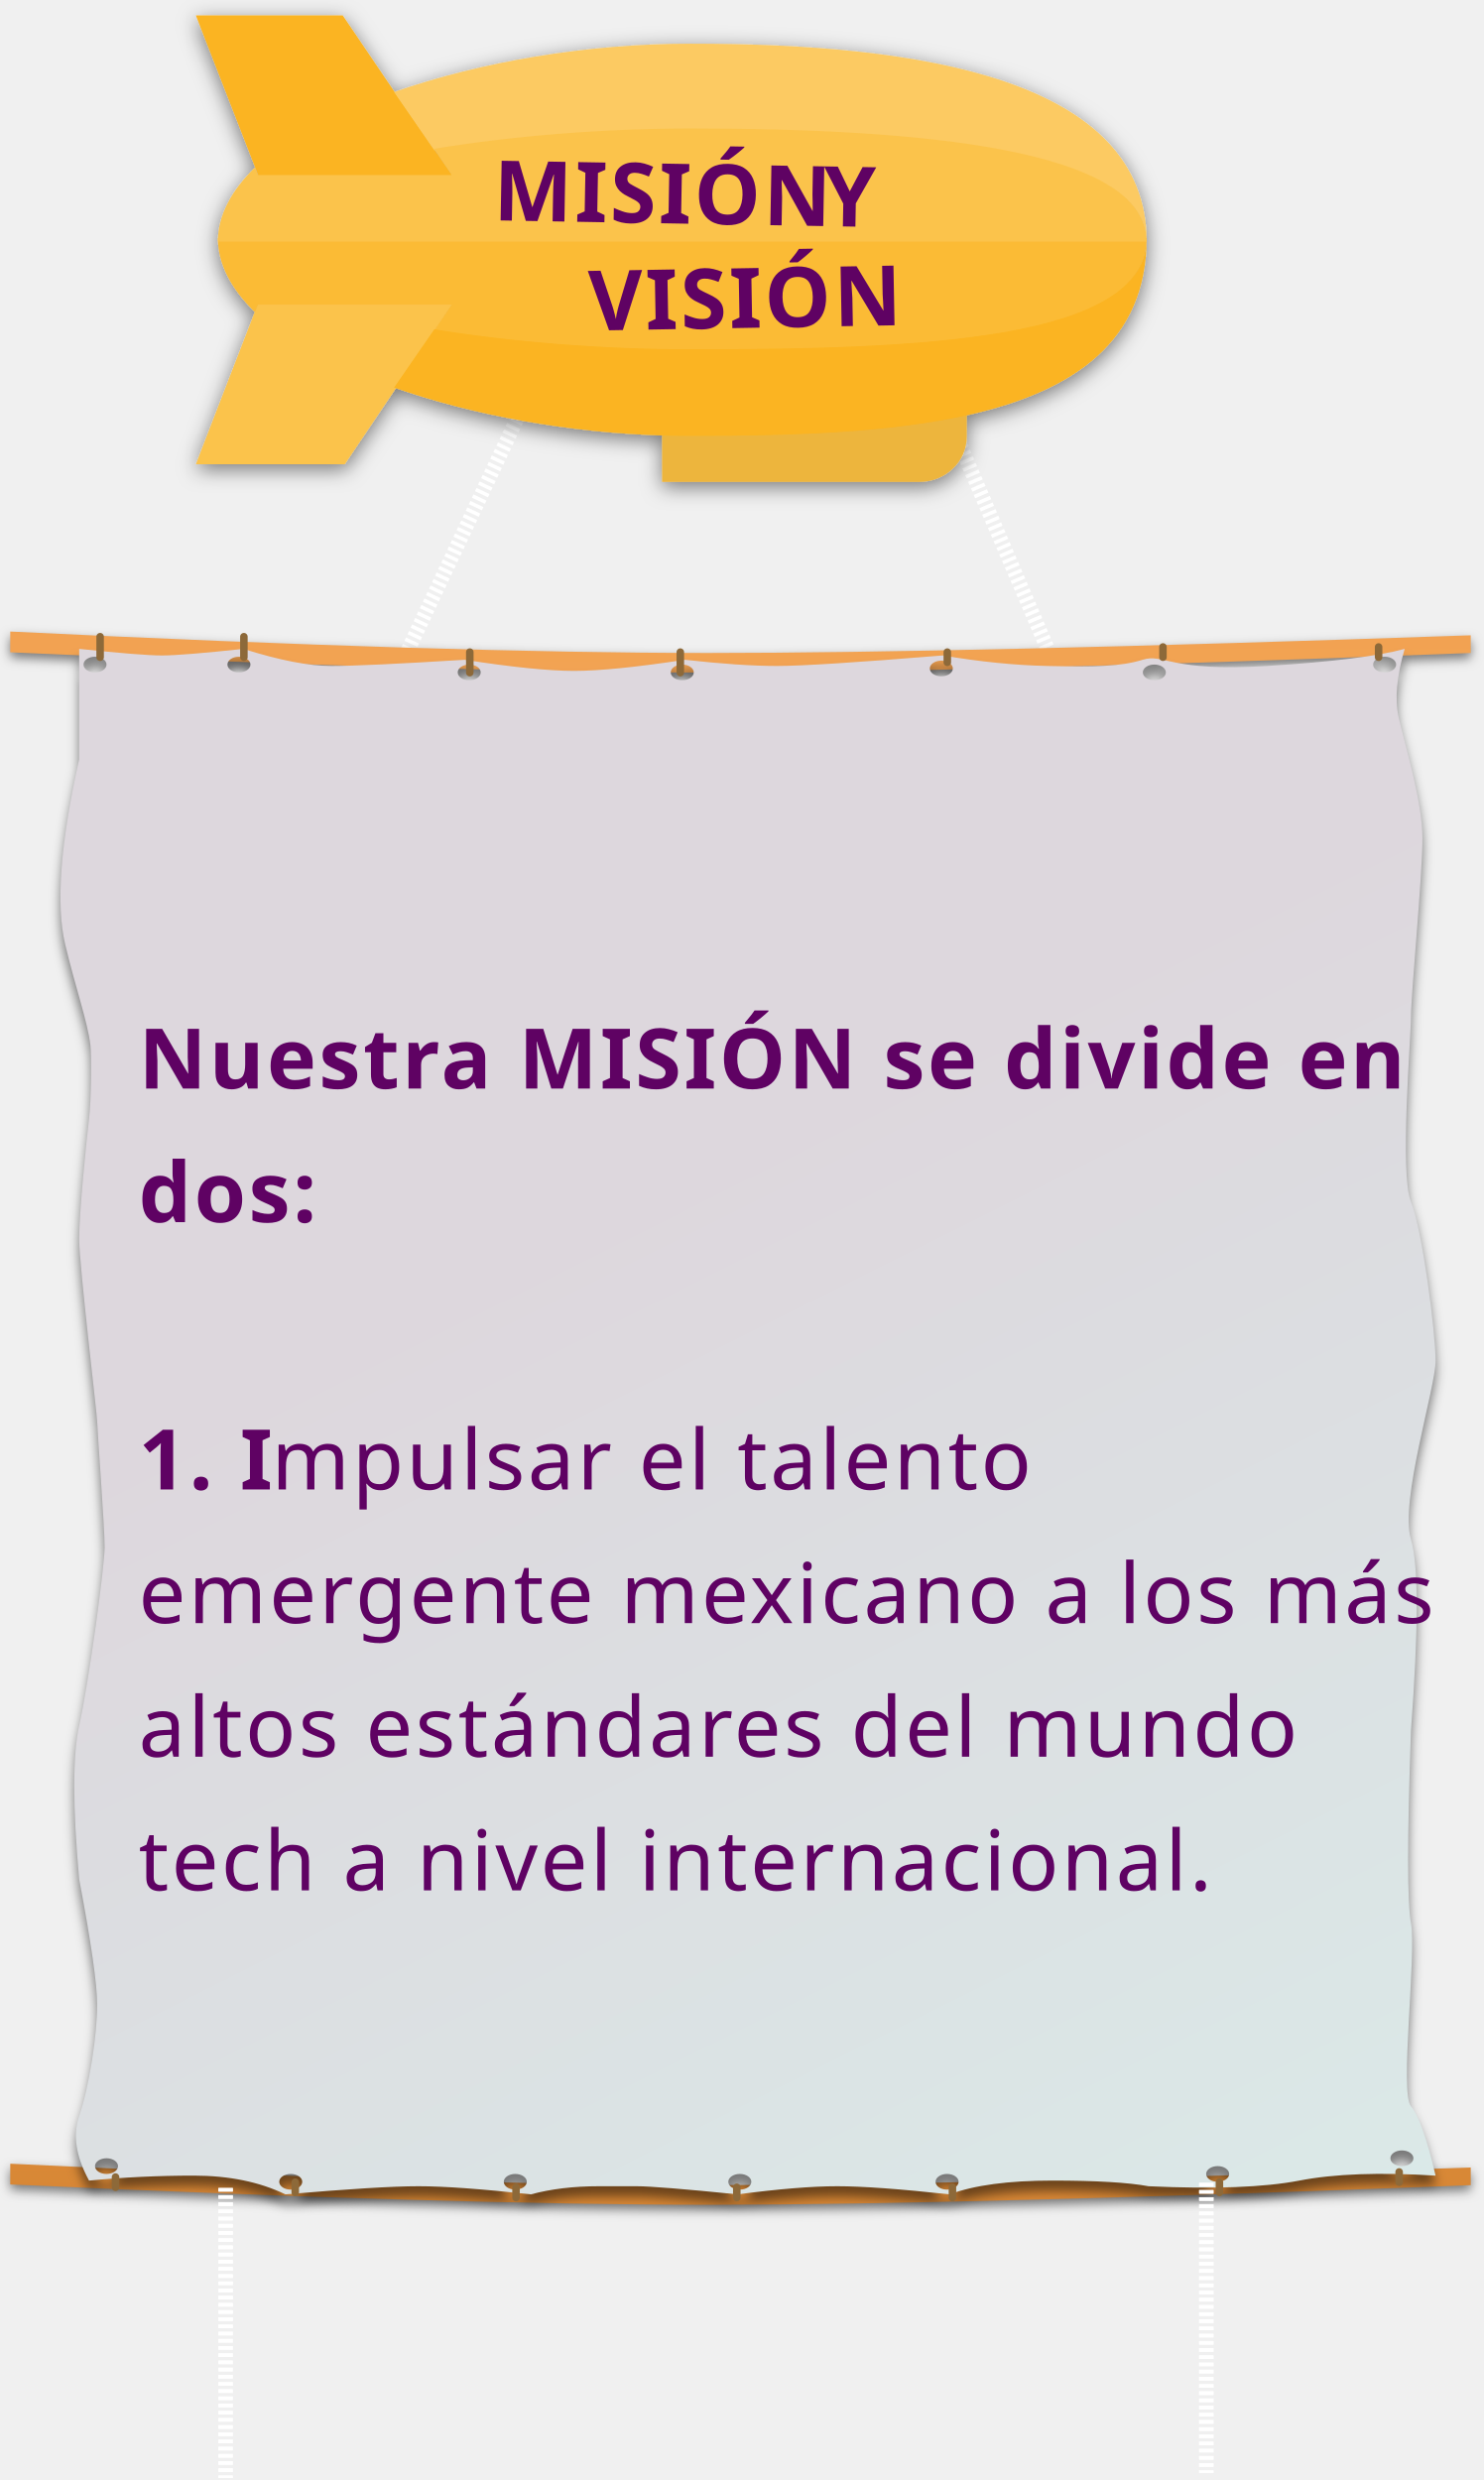
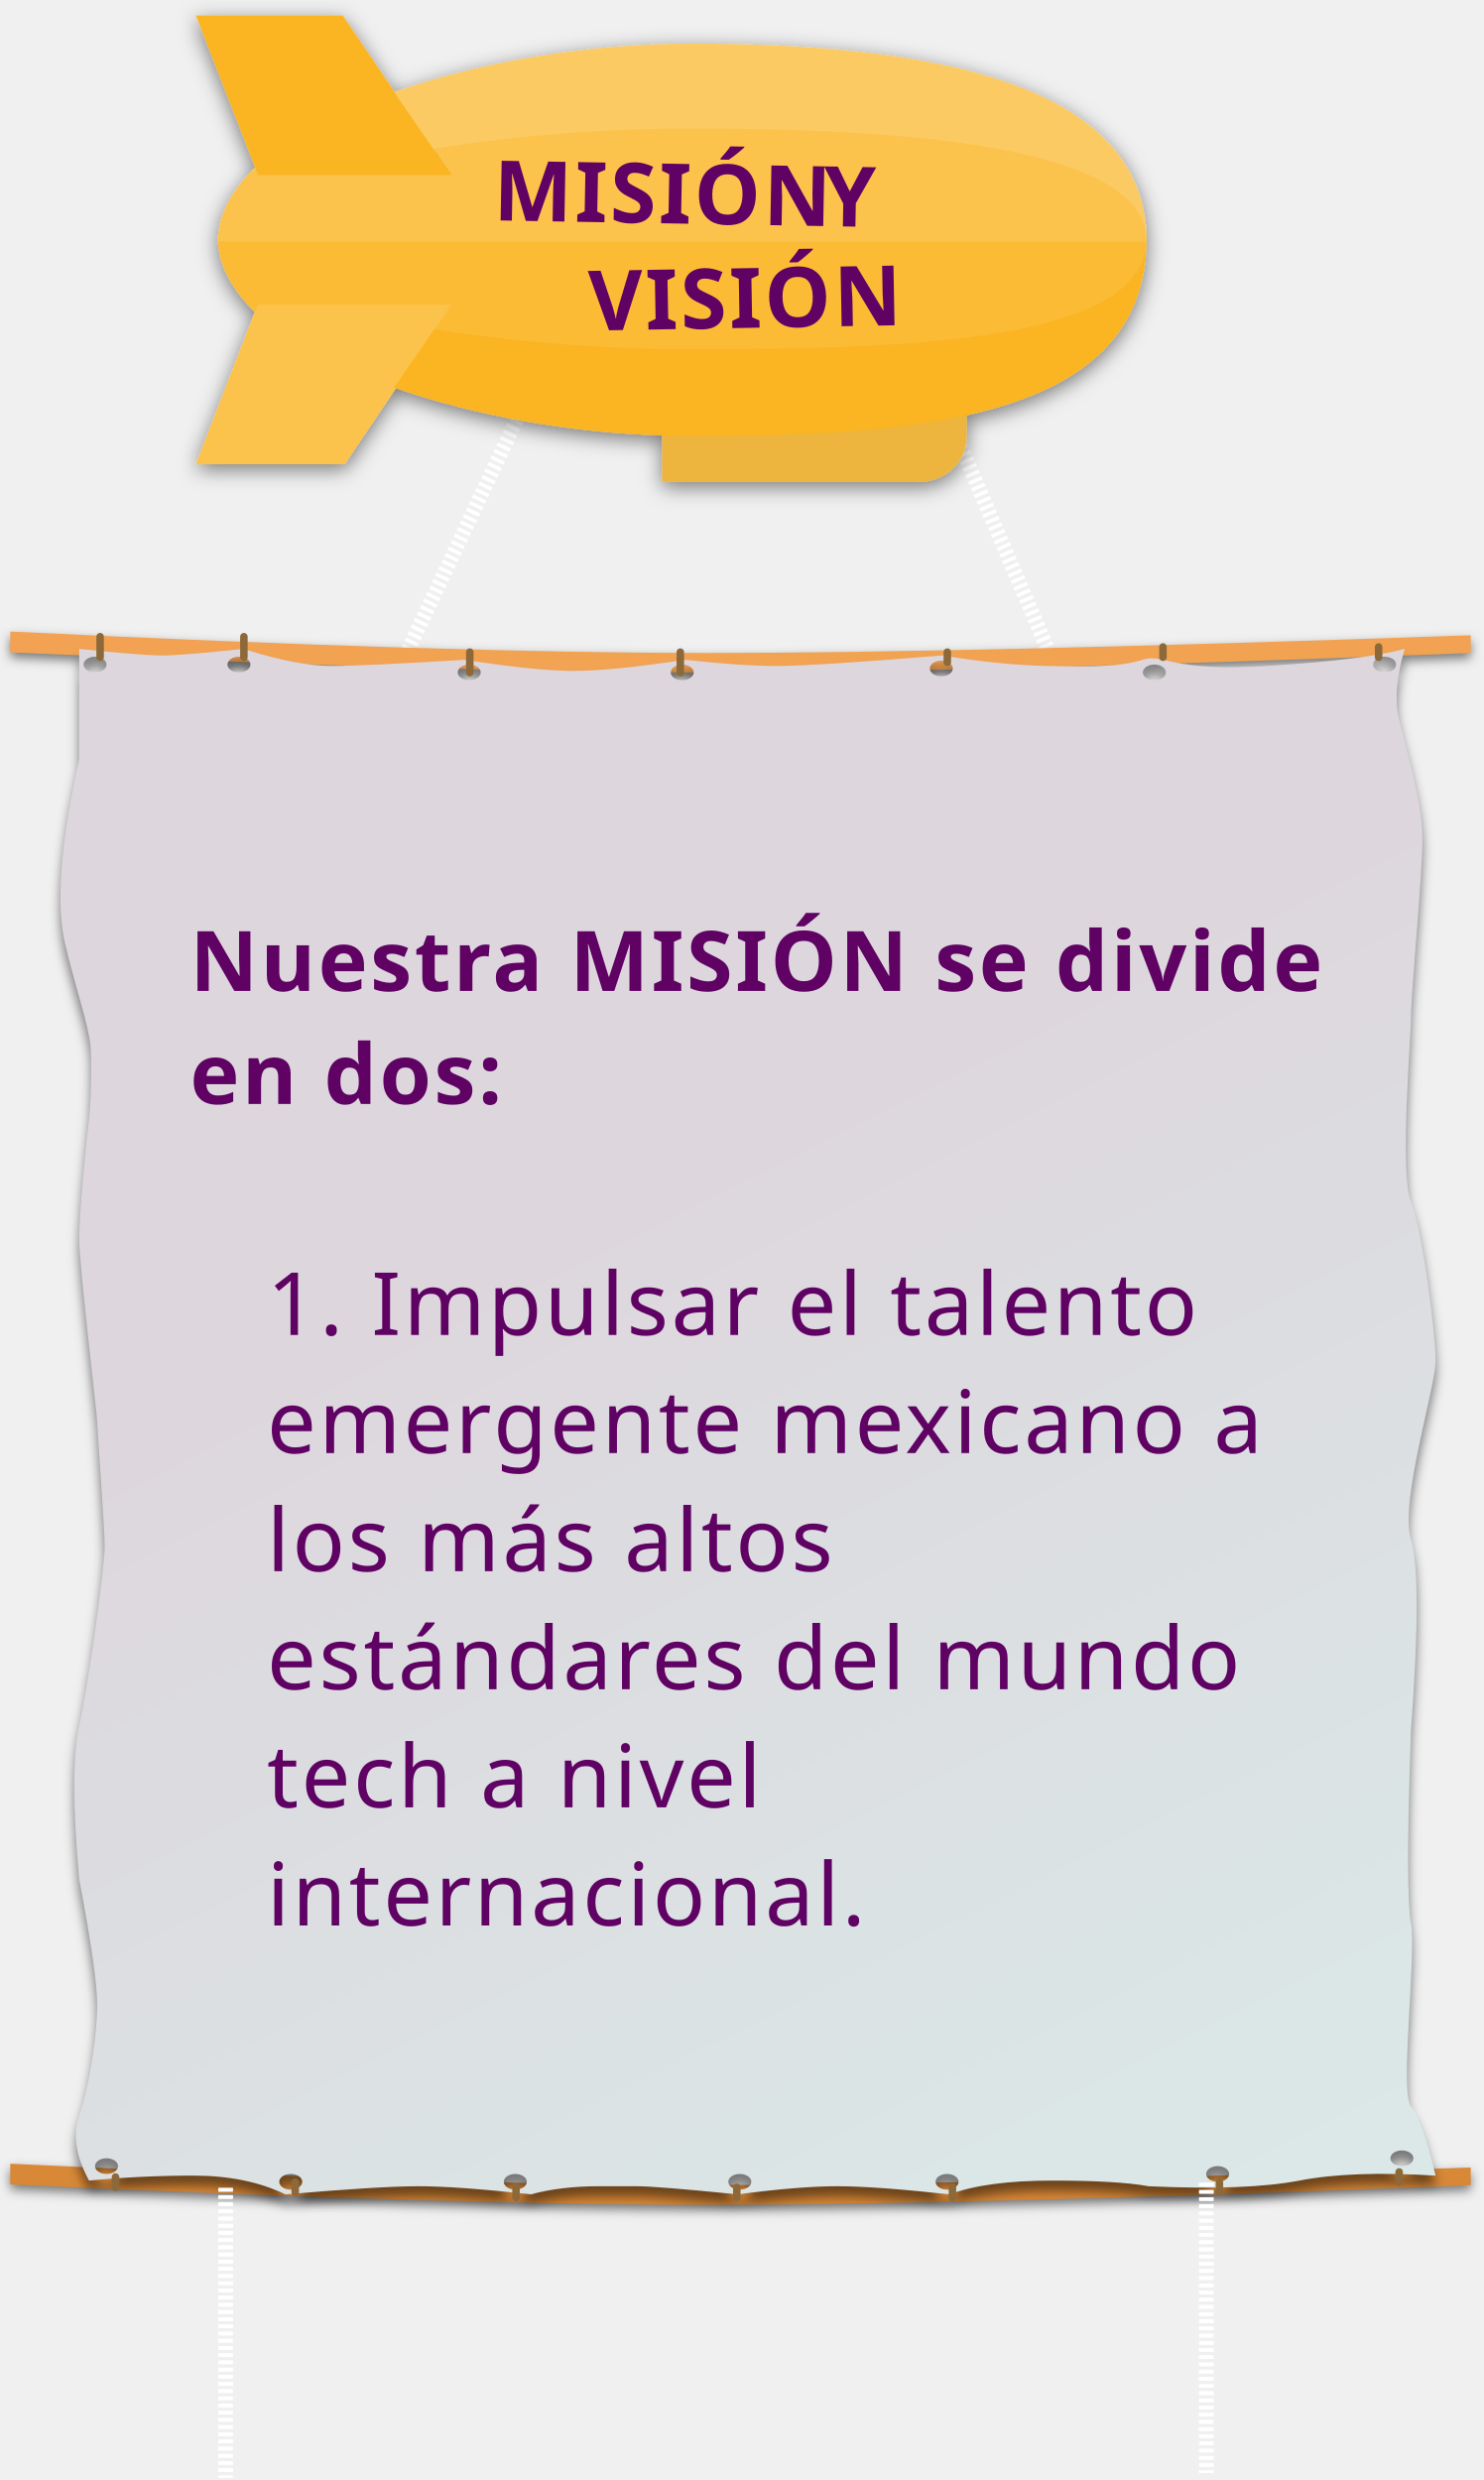
<svg xmlns="http://www.w3.org/2000/svg" xmlns:xlink="http://www.w3.org/1999/xlink" width="289px" height="483px" viewBox="0 0 289 483" version="1.1">
  <defs>
    <filter x="-5.7%" y="-11.5%" width="111.6%" height="123.1%" filterUnits="objectBoundingBox" id="filter-1">
      <feOffset dx="0" dy="1" in="SourceAlpha" result="shadowOffsetOuter1" />
      <feGaussianBlur stdDeviation="2" in="shadowOffsetOuter1" result="shadowBlurOuter1" />
      <feColorMatrix values="0 0 0 0 0   0 0 0 0 0   0 0 0 0 0  0 0 0 0.5 0" type="matrix" in="shadowBlurOuter1" result="shadowMatrixOuter1" />
      <feMerge>
        <feMergeNode in="shadowMatrixOuter1" />
        <feMergeNode in="SourceGraphic" />
      </feMerge>
    </filter>
    <radialGradient cx="86.84%" cy="213.543%" fx="86.84%" fy="213.543%" r="388.02%" gradientTransform="translate(0.868396,2.135431),scale(1,0.928358),rotate(90),scale(1,15.23318),translate(-0.868396,-2.135431)" id="radialGradient-2">
      <stop stop-color="#B4610D" offset="0%" />
      <stop stop-color="#F5A656" offset="56.982%" />
      <stop stop-color="#C16B14" offset="93.032%" />
      <stop stop-color="#000000" offset="100%" />
    </radialGradient>
    <path d="M0,298.402 C56.705,301.158 101.66,302.55 134.862,302.577 L135.865,302.578 C169.163,302.578 218.689,301.429 284.443,299.132 L284.443,302.578 C219.069,305.096 169.874,306.368 136.86,306.393 L135.865,306.394 C102.848,306.394 57.559,305.076 0,302.441 L0,298.402 Z M5.68434189e-14,-7.90478794e-14 C57.278,2.784 102.567,4.175 135.865,4.175 C169.163,4.175 218.689,3.027 284.443,0.73 L284.443,4.175 C218.408,6.719 168.882,7.991 135.865,7.991 C102.848,7.991 57.559,6.674 5.68434189e-14,4.039 L5.68434189e-14,-7.90478794e-14 Z" id="path-3" />
    <filter x="-1.2%" y="-0.8%" width="102.5%" height="102.3%" filterUnits="objectBoundingBox" id="filter-4">
      <feOffset dx="0" dy="1" in="SourceAlpha" result="shadowOffsetOuter1" />
      <feGaussianBlur stdDeviation="1" in="shadowOffsetOuter1" result="shadowBlurOuter1" />
      <feColorMatrix values="0 0 0 0 0   0 0 0 0 0   0 0 0 0 0  0 0 0 0.5 0" type="matrix" in="shadowBlurOuter1" />
    </filter>
    <linearGradient x1="47.628%" y1="32.911%" x2="112.519%" y2="177.984%" id="linearGradient-5">
      <stop stop-color="#DDD7DD" offset="0%" />
      <stop stop-color="#D8FAF2" offset="99.98%" />
    </linearGradient>
    <path d="M271.579,3.374 C270.008,8.74 269.615,13.181 270.4,16.697 C271.579,21.972 275.04,33.06 275.04,40.297 C275.04,47.533 272.799,70.76 272.799,74.999 C272.799,79.238 270.558,105.64 272.799,111.07 C275.04,116.5 277.601,136.655 277.601,141.993 C277.601,147.331 270.558,169.403 272.799,176.807 C274.293,181.742 274.293,194.162 272.799,214.065 C272.061,235.045 272.061,247.544 272.799,251.56 C273.906,257.585 270.558,284.639 272.799,287.214 C274.293,288.93 275.894,293.432 277.601,300.72 C266.748,300.043 257.902,300.365 251.061,301.687 C244.221,303.009 234.433,303.376 221.696,302.787 C217.724,302.054 211.473,301.687 202.942,301.687 C194.412,301.687 187.745,302.581 182.942,304.369 C173.251,303.314 165.958,302.787 161.063,302.787 C156.168,302.787 149.696,303.314 141.649,304.369 C131.15,303.314 124.603,302.787 122.007,302.787 L114.638,302.787 L114.638,302.787 C109.707,302.787 105.298,303.314 101.409,304.369 C91.81,303.314 84.507,302.787 79.499,302.787 C74.49,302.787 65.851,303.314 53.579,304.369 C48.535,301.936 42.585,300.72 35.731,300.72 C28.877,300.72 22.08,301.042 15.341,301.687 C12.786,296.998 12.148,292.807 13.425,289.116 C15.341,283.58 16.932,273.404 16.932,267.46 C16.932,263.497 15.763,255.343 13.425,242.996 C12.148,228.763 12.148,218.79 13.425,213.076 C15.341,204.505 18.39,181.942 18.39,178.286 C18.39,174.63 16.932,155.131 16.932,153.872 C16.932,152.613 13.425,123.448 13.425,118.294 C13.425,113.141 14.792,99.56 15.341,94.98 C15.833,90.872 15.833,82.365 15.619,80.59 C15.061,75.949 12.687,69.312 10.695,60.912 C8.86,53.172 9.769,41.161 13.425,24.88 L13.425,3.374 C21.554,4.228 26.926,4.655 29.538,4.655 C32.151,4.655 37.436,4.228 45.392,3.374 C52.427,5.592 58.132,6.701 62.508,6.701 C66.884,6.701 75.538,6.299 88.471,5.496 C97.759,6.939 104.876,7.66 109.822,7.66 C114.769,7.66 121.958,6.939 131.39,5.496 C138.589,6.299 144.576,6.701 149.351,6.701 C154.126,6.701 164.878,6.019 181.607,4.655 C188.862,5.882 195.639,6.565 201.937,6.701 C211.385,6.905 216.374,6.796 220.528,5.496 C224.683,4.195 225.799,7.906 244.841,6.701 C257.535,5.897 266.448,4.788 271.579,3.374 Z M54.627,300.394 C55.865,300.394 56.869,301.078 56.869,301.921 C56.869,302.764 55.865,303.448 54.627,303.448 C53.388,303.448 52.384,302.764 52.384,301.921 C52.384,301.078 53.388,300.394 54.627,300.394 Z M98.357,300.394 C99.596,300.394 100.6,301.078 100.6,301.921 C100.6,302.764 99.596,303.448 98.357,303.448 C97.119,303.448 96.115,302.764 96.115,301.921 C96.115,301.078 97.119,300.394 98.357,300.394 Z M142.088,300.394 C143.326,300.394 144.331,301.078 144.331,301.921 C144.331,302.764 143.326,303.448 142.088,303.448 C140.849,303.448 139.845,302.764 139.845,301.921 C139.845,301.078 140.849,300.394 142.088,300.394 Z M182.455,300.394 C183.693,300.394 184.697,301.078 184.697,301.921 C184.697,302.764 183.693,303.448 182.455,303.448 C181.216,303.448 180.212,302.764 180.212,301.921 C180.212,301.078 181.216,300.394 182.455,300.394 Z M235.156,298.867 C236.394,298.867 237.398,299.551 237.398,300.394 C237.398,301.237 236.394,301.921 235.156,301.921 C233.917,301.921 232.913,301.237 232.913,300.394 C232.913,299.551 233.917,298.867 235.156,298.867 Z M18.745,297.34 C19.984,297.34 20.988,298.024 20.988,298.867 C20.988,299.71 19.984,300.394 18.745,300.394 C17.507,300.394 16.502,299.71 16.502,298.867 C16.502,298.024 17.507,297.34 18.745,297.34 Z M271.037,295.813 C272.276,295.813 273.28,296.496 273.28,297.34 C273.28,298.183 272.276,298.867 271.037,298.867 C269.799,298.867 268.795,298.183 268.795,297.34 C268.795,296.496 269.799,295.813 271.037,295.813 Z M89.387,6.429 C90.625,6.429 91.629,7.112 91.629,7.956 C91.629,8.799 90.625,9.483 89.387,9.483 C88.148,9.483 87.144,8.799 87.144,7.956 C87.144,7.112 88.148,6.429 89.387,6.429 Z M130.875,6.429 C132.114,6.429 133.118,7.112 133.118,7.956 C133.118,8.799 132.114,9.483 130.875,9.483 C129.636,9.483 128.632,8.799 128.632,7.956 C128.632,7.112 129.636,6.429 130.875,6.429 Z M222.821,6.429 C224.06,6.429 225.064,7.112 225.064,7.956 C225.064,8.799 224.06,9.483 222.821,9.483 C221.583,9.483 220.579,8.799 220.579,7.956 C220.579,7.112 221.583,6.429 222.821,6.429 Z M181.333,5.665 C182.572,5.665 183.576,6.349 183.576,7.192 C183.576,8.036 182.572,8.719 181.333,8.719 C180.095,8.719 179.091,8.036 179.091,7.192 C179.091,6.349 180.095,5.665 181.333,5.665 Z M44.535,4.901 C45.773,4.901 46.778,5.585 46.778,6.429 C46.778,7.272 45.773,7.956 44.535,7.956 C43.296,7.956 42.292,7.272 42.292,6.429 C42.292,5.585 43.296,4.901 44.535,4.901 Z M267.673,4.901 C268.912,4.901 269.916,5.585 269.916,6.429 C269.916,7.272 268.912,7.956 267.673,7.956 C266.435,7.956 265.431,7.272 265.431,6.429 C265.431,5.585 266.435,4.901 267.673,4.901 Z M16.502,4.901 C17.741,4.901 18.745,5.585 18.745,6.429 C18.745,7.272 17.741,7.956 16.502,7.956 C15.264,7.956 14.26,7.272 14.26,6.429 C14.26,5.585 15.264,4.901 16.502,4.901 Z" id="path-6" />
    <filter x="-1.5%" y="-0.7%" width="103.0%" height="102.7%" filterUnits="objectBoundingBox" id="filter-7">
      <feOffset dx="0" dy="2" in="SourceAlpha" result="shadowOffsetOuter1" />
      <feGaussianBlur stdDeviation="1" in="shadowOffsetOuter1" result="shadowBlurOuter1" />
      <feColorMatrix values="0 0 0 0 0   0 0 0 0 0   0 0 0 0 0  0 0 0 0.5 0" type="matrix" in="shadowBlurOuter1" />
    </filter>
  </defs>
  <g id="nosotros" stroke="none" stroke-width="1" fill="none" fill-rule="evenodd">
-     <g id="Iphone11Pro_375x812_001" transform="translate(-43, -229)">
-       <g id="Group-2" transform="translate(45, 232)">
+     <g id="mision_vision" transform="translate(2, 3)">
+       <g id="Group-2">
        <g id="PAQUETE_WEB" transform="translate(20, 0)">
          <g id="Zepelin-1" transform="translate(0.35, 0)">
            <g id="zeppelin-copy-6" transform="translate(15.79702, 0)">
              <line x1="44.605" y1="129.278" x2="58.494" y2="74.534" id="Path-4" stroke="#FFFFFF" stroke-width="2.8" stroke-dasharray="0.7" transform="translate(51.54971, 101.9062) rotate(11) translate(-51.54971, -101.9062) " />
              <line x1="151.212" y1="129.806" x2="162.909" y2="75.792" id="Path-4" stroke="#FFFFFF" stroke-width="2.8" stroke-dasharray="0.7" transform="translate(157.0608, 102.7988) scale(1, -1) rotate(11) translate(-157.0608, -102.7988) " />
              <g id="zeppelin-copy-2" filter="url(#filter-1)">
                <path d="M150.143,77.089 L150.143,82.043 C150.143,86.912 146.003,90.854 140.901,90.854 L90.801,90.854 L90.801,81.164 C92.432,81.211 94.063,81.234 95.69,81.234 C115.154,81.234 134.491,80.648 150.143,77.089 Z" id="Path" fill="#EDB53E" />
                <polygon id="Path" fill="#FBC34C" points="11.937 56.576 12.525 55.063 50.763 55.063 47.245 60.292 39.302 72.104 29.007 87.413 0 87.413" />
                <polygon id="Path" fill="#FBB420" points="11.768 30.181 0 0 28.598 0 38.745 14.979 46.498 26.215 47.328 27.362 50.276 31.661 12.349 31.661" />
                <path d="M96.409,5.506 C141.124,5.506 185.168,12.345 185.176,44.051 C185.168,26.232 141.124,22.391 96.409,22.391 C79.191,22.391 61.589,23.829 46.447,26.283 L38.608,14.931 C55.307,9.058 76.126,5.506 96.409,5.506 Z" id="Path" fill="#FCCA62" />
                <path d="M4.29,43.362 L185.176,43.362 C185.172,63.611 141.098,65.388 96.358,65.388 C79.131,65.388 61.514,63.925 46.368,61.43 L49.84,56.32 L12.1,56.32 L11.52,57.798 C6.919,53.332 4.29,48.46 4.29,43.362 Z" id="Path" fill="#FBBB36" />
                <path d="M150.706,77.761 C135.098,81.32 115.816,81.907 96.406,81.907 C94.784,81.907 93.157,81.883 91.531,81.836 C72.82,81.324 53.967,77.886 38.612,72.482 L38.608,72.482 L46.443,61.13 C61.581,63.584 79.188,65.022 96.406,65.022 C141.122,65.022 185.172,63.275 185.176,43.362 C185.176,63.42 171.064,73.118 150.706,77.761 Z" id="Path" fill="#FBB420" />
                <path d="M185.176,44.051 L4.29,44.051 C4.29,38.95 6.919,34.085 11.52,29.616 L12.1,31.094 L49.84,31.094 L46.368,25.982 C61.518,23.487 79.131,22.025 96.358,22.025 C141.098,22.025 185.168,25.93 185.176,44.043 L185.176,44.051 Z" id="Path" fill="#FBC34C" />
              </g>
            </g>
            <text id="MISIÓN-Y" transform="translate(122.4269, 38.81204) rotate(1) translate(-122.4269, -38.81204) " font-family="Avenir-Black, Avenir" font-size="16.279" font-weight="700" line-spacing="15.12" letter-spacing="0.52" fill="#5F0263">
              <tspan x="73.709" y="40.756">MISIÓN</tspan>
              <tspan x="137.989" y="40.756" letter-spacing="0.494"> Y</tspan>
            </text>
            <text id="VISIÓN" transform="translate(122.4285, 55.86668) rotate(-1) translate(-122.4285, -55.86668) " font-family="Avenir-Black, Avenir" font-size="16.279" font-weight="700" letter-spacing="0.52" fill="#5F0263">
              <tspan x="92.242" y="60.867">VISIÓN</tspan>
            </text>
          </g>
        </g>
        <g id="Cartel" transform="translate(0, 120)">
          <g id="Group">
            <g id="Rectangle-2">
              <use fill="black" fill-opacity="1" filter="url(#filter-4)" xlink:href="#path-3" />
              <use fill="url(#radialGradient-2)" fill-rule="evenodd" xlink:href="#path-3" />
            </g>
            <g id="Combined-Shape">
              <use fill="black" fill-opacity="1" filter="url(#filter-7)" xlink:href="#path-6" />
              <use fill="url(#linearGradient-5)" fill-rule="evenodd" xlink:href="#path-6" />
            </g>
-             <text id="Nuestra-MISIÓN-se-di" font-family="Avenir-Black, Avenir" font-size="16.279" font-weight="700" letter-spacing="0.52" fill="#5F0263">
-               <tspan x="25" y="89">Nuestra MISIÓN se divide en </tspan>
-               <tspan x="25" y="115.027">dos:</tspan>
-               <tspan x="25" y="141.054" />
-               <tspan x="25" y="167.081" font-family="Avenir-Heavy, Avenir" font-weight="600">1. I</tspan>
-               <tspan x="50.879" y="167.081" font-family="Avenir-Medium, Avenir" font-weight="400">mpulsar el talento </tspan>
-               <tspan x="25" y="193.108" font-family="Avenir-Medium, Avenir" font-weight="400">emergente mexicano a los más</tspan>
-               <tspan x="25" y="219.135" font-family="Avenir-Medium, Avenir" font-weight="400">altos estándares del mundo </tspan>
-               <tspan x="25" y="245.162" font-family="Avenir-Medium, Avenir" font-weight="400">tech a nivel internacional. </tspan>
-               <tspan x="231.046" y="245.162" />
-             </text>
          </g>
          <line x1="17.5" y1="5" x2="17.5" y2="1" id="Path-14" stroke="#8D6939" stroke-width="1.464" stroke-linecap="round" />
          <line x1="45.5" y1="5" x2="45.5" y2="1" id="Path-14-Copy" stroke="#8D6939" stroke-width="1.464" stroke-linecap="round" />
          <line x1="89.5" y1="8" x2="89.5" y2="4" id="Path-14-Copy-2" stroke="#8D6939" stroke-width="1.464" stroke-linecap="round" />
          <line x1="130.5" y1="8" x2="130.5" y2="4" id="Path-14-Copy-3" stroke="#8D6939" stroke-width="1.464" stroke-linecap="round" />
          <line x1="182.5" y1="6" x2="182.5" y2="4" id="Path-14-Copy-4" stroke="#8D6939" stroke-width="1.464" stroke-linecap="round" />
          <line x1="224.5" y1="5" x2="224.5" y2="3" id="Path-14-Copy-5" stroke="#8D6939" stroke-width="1.464" stroke-linecap="round" />
          <line x1="266.5" y1="5" x2="266.5" y2="3" id="Path-14-Copy-6" stroke="#8D6939" stroke-width="1.464" stroke-linecap="round" />
          <line x1="183.5" y1="305" x2="183.5" y2="303" id="Path-14-Copy-6" stroke="#8D6939" stroke-width="1.464" stroke-linecap="round" />
          <line x1="141.5" y1="305" x2="141.5" y2="303" id="Path-14-Copy-6" stroke="#8D6939" stroke-width="1.464" stroke-linecap="round" />
          <line x1="235.5" y1="304" x2="235.5" y2="302" id="Path-14-Copy-6" stroke="#8D6939" stroke-width="1.464" stroke-linecap="round" />
          <line x1="270.5" y1="302" x2="270.5" y2="300" id="Path-14-Copy-6" stroke="#8D6939" stroke-width="1.464" stroke-linecap="round" />
          <line x1="98.5" y1="305" x2="98.5" y2="303" id="Path-14-Copy-6" stroke="#8D6939" stroke-width="1.464" stroke-linecap="round" />
          <line x1="55.5" y1="304" x2="55.5" y2="302" id="Path-14-Copy-6" stroke="#8D6939" stroke-width="1.464" stroke-linecap="round" />
          <line x1="20.5" y1="303" x2="20.5" y2="301" id="Path-14-Copy-6" stroke="#8D6939" stroke-width="1.464" stroke-linecap="round" />
        </g>
        <g id="Group-5" transform="translate(28, 423)" stroke="#FFFFFF" stroke-dasharray="0.7" stroke-width="2.8">
          <line x1="7" y1="55.744" x2="20.889" y2="1" id="Path-4" transform="translate(13.94438, 28.37195) rotate(165.7642) translate(-13.94438, -28.37195) " />
          <line x1="7" y1="55.744" x2="20.889" y2="1" id="Path-4" transform="translate(13.94438, 28.37195) rotate(165.7642) translate(-13.94438, -28.37195) " />
        </g>
        <g id="Group-5" transform="translate(219, 422)" stroke="#FFFFFF" stroke-dasharray="0.7" stroke-width="2.8">
          <line x1="7" y1="55.744" x2="20.889" y2="1" id="Path-4" transform="translate(13.94438, 28.37195) rotate(165.7642) translate(-13.94438, -28.37195) " />
          <line x1="7" y1="55.744" x2="20.889" y2="1" id="Path-4" transform="translate(13.94438, 28.37195) rotate(165.7642) translate(-13.94438, -28.37195) " />
        </g>
      </g>
+       <text id="1.-Impulsar-el-talen" font-family="Avenir-Medium, Avenir" font-size="17" font-weight="400" letter-spacing="0.543" fill="#5F0263">
+         <tspan x="50" y="257">1. Impulsar el talento </tspan>
+         <tspan x="50" y="280">emergente mexicano a </tspan>
+         <tspan x="50" y="303">los más altos </tspan>
+         <tspan x="50" y="326">estándares del mundo  </tspan>
+         <tspan x="50" y="349">tech a nivel </tspan>
+         <tspan x="50" y="372">internacional.</tspan>
+         <tspan x="160.891" y="372" font-size="18" letter-spacing="0.575"> </tspan>
+         <tspan x="166.47" y="372" font-size="16.279" letter-spacing="0.52">  </tspan>
+       </text>
+       <text id="Nuestra-MISIÓN-se-di" font-family="Avenir-Black, Avenir" font-size="16.279" font-weight="700" letter-spacing="0.52" fill="#5F0263">
+         <tspan x="35" y="190">Nuestra MISIÓN se divide </tspan>
+         <tspan x="35" y="212">en dos:</tspan>
+       </text>
    </g>
  </g>
</svg>
